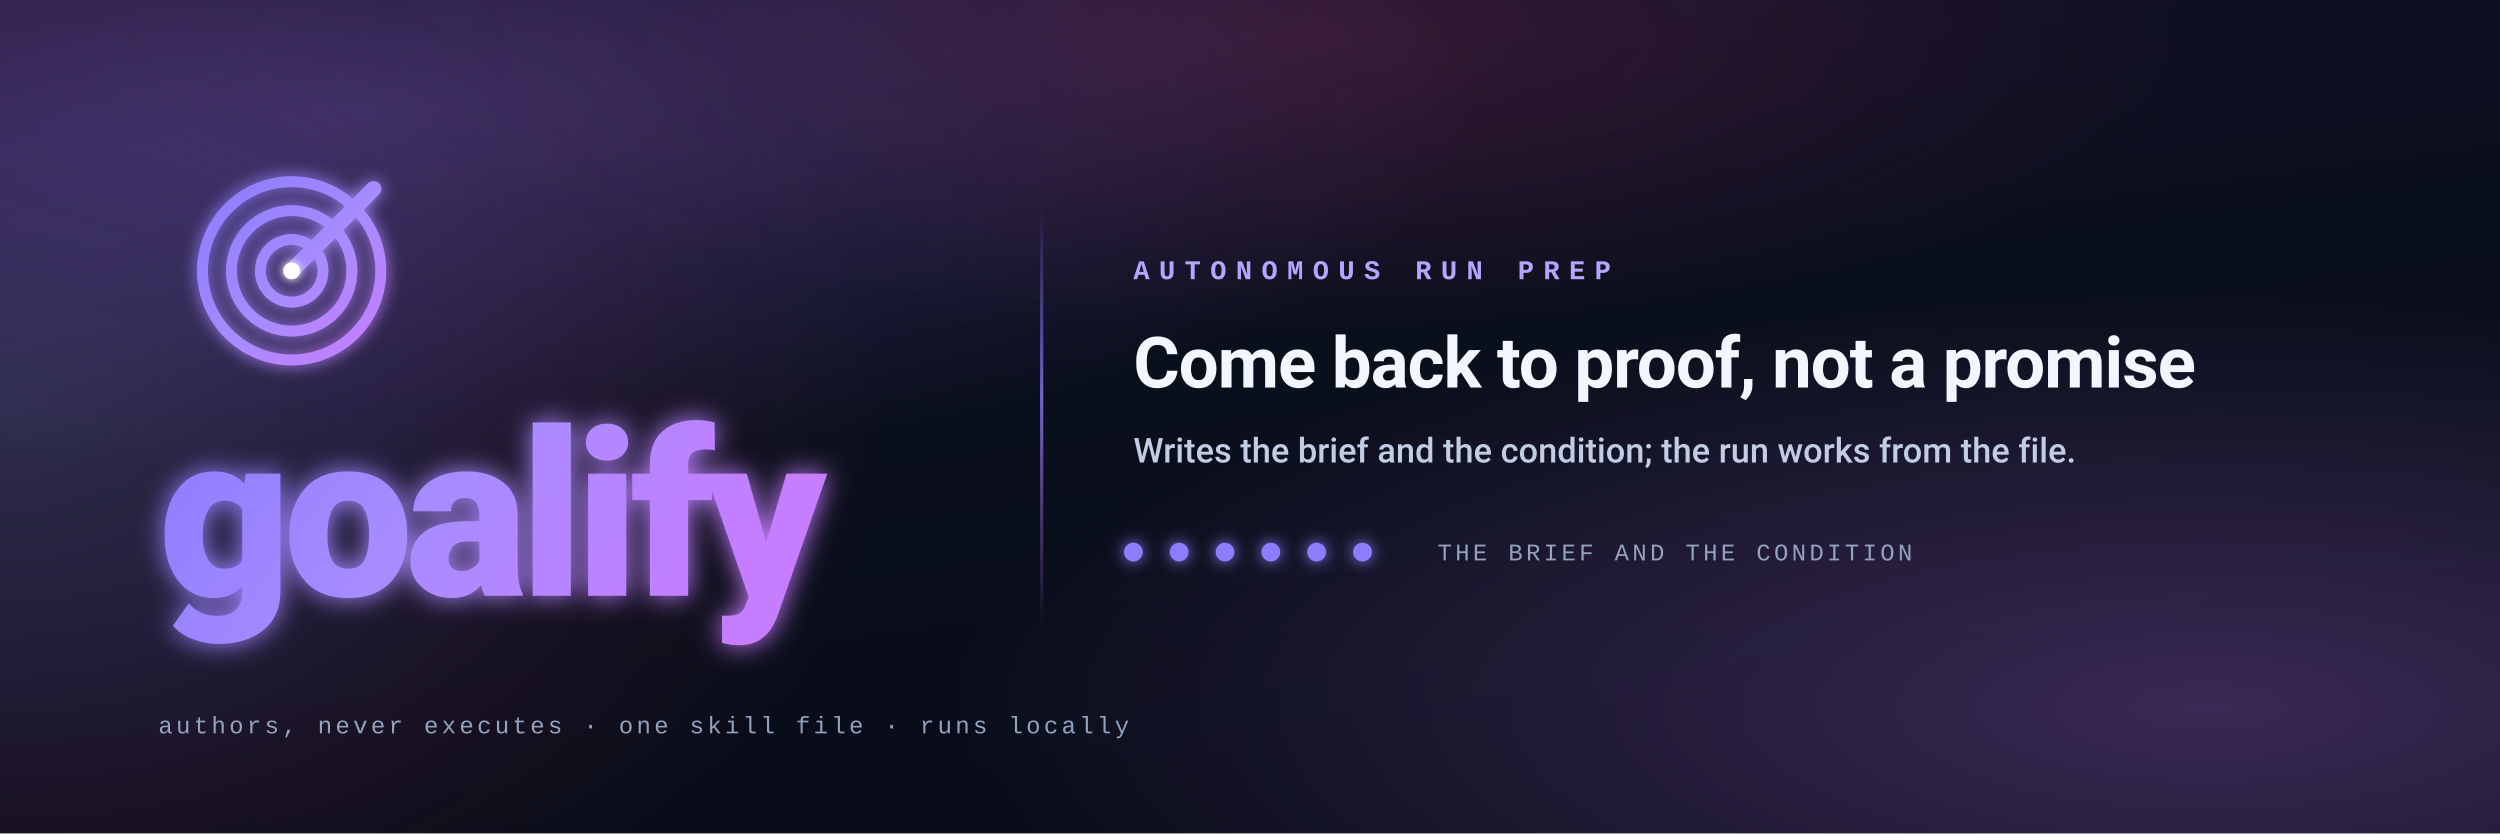
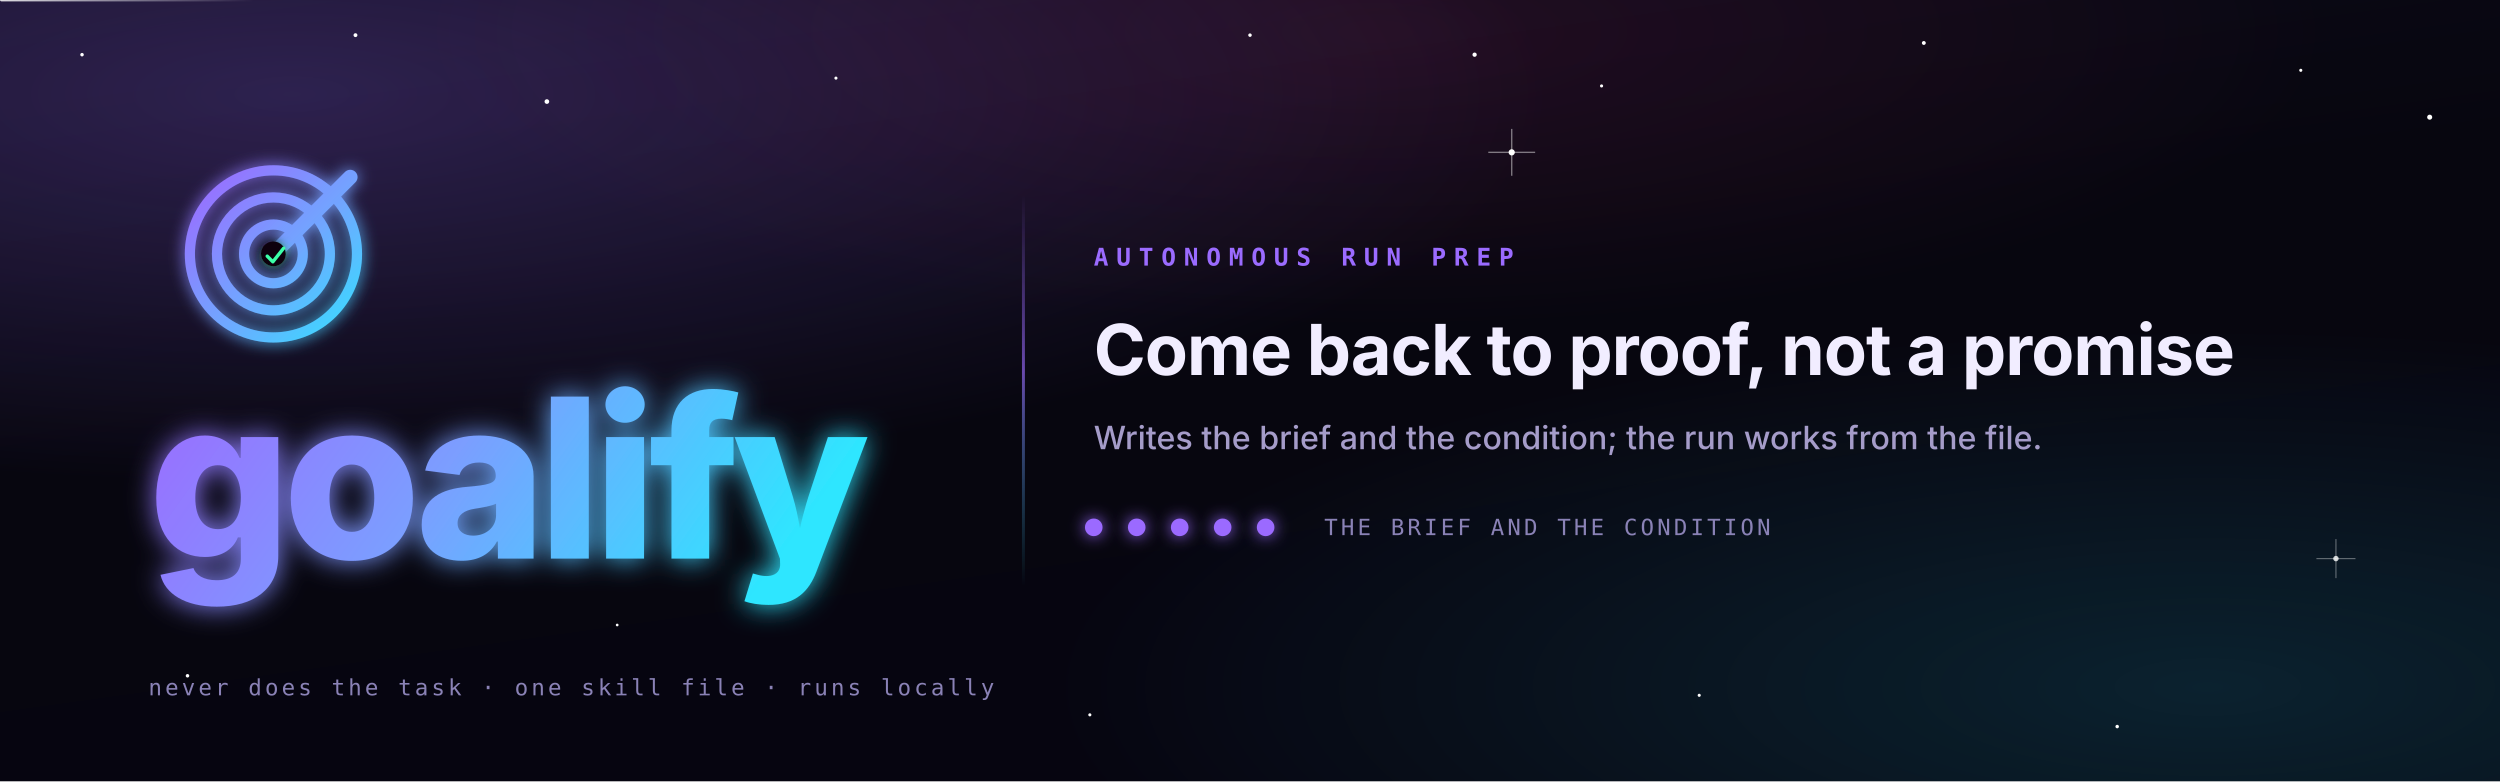
- <svg xmlns="http://www.w3.org/2000/svg" viewBox="0 0 1200 400" fill="none" role="img" aria-label="goalify, autonomous run prep: come back to proof, not a promise">
+ <svg xmlns="http://www.w3.org/2000/svg" viewBox="0 0 1280 400" fill="none" role="img" aria-label="goalify, autonomous run prep: come back to proof, not a promise">
  <defs>
-     <linearGradient id="go-ground" x1="0" y1="0" x2="0.4" y2="1">
-       <stop offset="0%" stop-color="#14102A" />
-       <stop offset="55%" stop-color="#0A0F1C" />
-       <stop offset="100%" stop-color="#080C18" />
-     </linearGradient>
-     <radialGradient id="go-bloomA" cx="0.15" cy="0.13" r="0.44">
-       <stop offset="0%" stop-color="#8E7BFF" stop-opacity="0.26" />
-       <stop offset="100%" stop-color="#8E7BFF" stop-opacity="0" />
+     <linearGradient id="hd-bg" x1="0" y1="0" x2="0.45" y2="1">
+       <stop offset="0%" stop-color="#0d0b1a" />
+       <stop offset="52%" stop-color="#07060f" />
+       <stop offset="100%" stop-color="#060510" />
+     </linearGradient>
+     <radialGradient id="hd-ba" cx="0.12" cy="0.12" r="0.50">
+       <stop offset="0%" stop-color="#9b6bff" stop-opacity="0.24" />
+       <stop offset="100%" stop-color="#9b6bff" stop-opacity="0" />
    </radialGradient>
-     <radialGradient id="go-bloomB" cx="0.88" cy="0.85" r="0.50">
-       <stop offset="0%" stop-color="#C77DFF" stop-opacity="0.26" />
-       <stop offset="100%" stop-color="#C77DFF" stop-opacity="0" />
+     <radialGradient id="hd-bb" cx="0.88" cy="0.88" r="0.46">
+       <stop offset="0%" stop-color="#2ee6ff" stop-opacity="0.13" />
+       <stop offset="100%" stop-color="#2ee6ff" stop-opacity="0" />
    </radialGradient>
-     <radialGradient id="go-bloomC" cx="0.52" cy="0.04" r="0.36">
-       <stop offset="0%" stop-color="#FF4D8D" stop-opacity="0.16" />
-       <stop offset="100%" stop-color="#FF4D8D" stop-opacity="0" />
+     <radialGradient id="hd-bc" cx="0.55" cy="0.04" r="0.38">
+       <stop offset="0%" stop-color="#ff3d9a" stop-opacity="0.10" />
+       <stop offset="100%" stop-color="#ff3d9a" stop-opacity="0" />
    </radialGradient>
-     <radialGradient id="go-wash" cx="0.5" cy="0.5" r="0.5">
-       <stop offset="0%" stop-color="#B4A6FF" stop-opacity="0.20" />
-       <stop offset="42%" stop-color="#C77DFF" stop-opacity="0.124" />
-       <stop offset="76%" stop-color="#FF4D8D" stop-opacity="0.046" />
-       <stop offset="100%" stop-color="#FF4D8D" stop-opacity="0" />
-     </radialGradient>
-     <clipPath id="go-frame">
-       <rect width="1200" height="400" />
+     <linearGradient id="hd-ink" gradientUnits="userSpaceOnUse" x1="66" y1="56" x2="214" y2="204">
+       <stop class="hdi1" offset="0%" stop-color="#9b6bff" />
+       <stop class="hdi2" offset="52%" stop-color="#6fa8ff" />
+       <stop class="hdi3" offset="100%" stop-color="#2ee6ff" />
+     </linearGradient>
+     <linearGradient id="hd-word" x1="0" y1="0" x2="1" y2="0.22">
+       <stop class="hdw1" offset="0%" stop-color="#9b6bff" />
+       <stop class="hdw2" offset="46%" stop-color="#7c9dff" />
+       <stop class="hdw3" offset="100%" stop-color="#2ee6ff" />
+     </linearGradient>
+     <linearGradient id="hd-rule" gradientUnits="userSpaceOnUse" x1="524" y1="100" x2="524" y2="300">
+       <stop offset="0%" stop-color="#9b6bff" stop-opacity="0" />
+       <stop offset="45%" stop-color="#9b6bff" stop-opacity="0.65" />
+       <stop offset="100%" stop-color="#2ee6ff" stop-opacity="0" />
+     </linearGradient>
+     <linearGradient id="hd-sheen" x1="0" y1="0" x2="1" y2="0">
+       <stop offset="0%" stop-color="#ffffff" stop-opacity="0" />
+       <stop offset="50%" stop-color="#ffffff" stop-opacity="0.55" />
+       <stop offset="100%" stop-color="#ffffff" stop-opacity="0" />
+     </linearGradient>
+     <linearGradient id="hd-shoot" x1="0" y1="0" x2="1" y2="0">
+       <stop offset="0%" stop-color="#ffffff" stop-opacity="0.85" />
+       <stop offset="100%" stop-color="#ffffff" stop-opacity="0" />
+     </linearGradient>
+     <clipPath id="hd-frame">
+       <rect width="1280" height="400" />
    </clipPath>
-     <linearGradient id="go-rule" gradientUnits="userSpaceOnUse" x1="500" y1="100" x2="500" y2="300">
-       <stop offset="0%" stop-color="#8E7BFF" stop-opacity="0" />
-       <stop offset="45%" stop-color="#8E7BFF" stop-opacity="0.8" />
-       <stop offset="100%" stop-color="#C77DFF" stop-opacity="0" />
-     </linearGradient>
-     <linearGradient id="go-ink" gradientUnits="userSpaceOnUse" x1="60" y1="60" x2="200" y2="200">
-       <stop class="gok1" offset="0%" stop-color="#8E7BFF" />
-       <stop class="gok2" offset="52%" stop-color="#A78CFF" />
-       <stop class="gok3" offset="100%" stop-color="#C77DFF" />
-     </linearGradient>
-     <filter id="go-glow" x="-45%" y="-45%" width="190%" height="190%">
-       <feGaussianBlur stdDeviation="6.5" result="b" />
+     <clipPath id="hd-wclip">
+       <text x="76" y="286" font-family="system-ui, -apple-system, 'Segoe UI', sans-serif" font-size="114" font-weight="800" letter-spacing="-4">goalify</text>
+     </clipPath>
+     <filter id="hd-glow" x="-45%" y="-45%" width="190%" height="190%">
+       <feGaussianBlur stdDeviation="7" result="b" />
      <feMerge>
        <feMergeNode in="b" />
        <feMergeNode in="SourceGraphic" />
      </feMerge>
    </filter>
-     <filter id="go-glow-sm" x="-150%" y="-150%" width="400%" height="400%">
-       <feGaussianBlur stdDeviation="3.6" result="b" />
+     <filter id="hd-glow-sm" x="-150%" y="-150%" width="400%" height="400%">
+       <feGaussianBlur stdDeviation="4" result="b" />
      <feMerge>
        <feMergeNode in="b" />
        <feMergeNode in="SourceGraphic" />
      </feMerge>
    </filter>
-     <linearGradient id="go-word" x1="0" y1="0" x2="1" y2="0.25">
-       <stop class="gok1" offset="0%" stop-color="#8E7BFF" />
-       <stop class="gok2" offset="46%" stop-color="#A78CFF" />
-       <stop class="gok3" offset="100%" stop-color="#C77DFF" />
-     </linearGradient>
-     <linearGradient id="go-sheen" x1="0" y1="0" x2="1" y2="0">
-       <stop offset="0%" stop-color="#FFFFFF" stop-opacity="0" />
-       <stop offset="50%" stop-color="#FFFFFF" stop-opacity="0.62" />
-       <stop offset="100%" stop-color="#FFFFFF" stop-opacity="0" />
-     </linearGradient>
-     <clipPath id="go-wordclip">
-       <text x="76" y="286" font-family="system-ui, -apple-system, 'Segoe UI', Roboto, 'Helvetica Neue', Arial, sans-serif" font-size="111" font-weight="800" letter-spacing="-3.9">goalify</text>
-     </clipPath>
  </defs>
  <style>
-     .disp { font-family: system-ui, -apple-system, 'Segoe UI', Roboto, 'Helvetica Neue', Arial, sans-serif; }
-     .mono { font-family: ui-monospace, SFMono-Regular, 'SF Mono', Menlo, Consolas, 'Liberation Mono', monospace; }
-     .eyebrow { font-size: 13px; font-weight: 600; letter-spacing: 4.5px; fill: #B4A6FF; }
-     .head    { font-size: 34px; font-weight: 700; fill: #F2F6FF; letter-spacing: -0.5px; }
-     .sub     { font-size: 16.5px; font-weight: 500; fill: #C2CDE4; }
-     .tag     { font-size: 11.5px; letter-spacing: 1.6px; fill: #93A2BE; }
-     .chip    { font-size: 11.5px; letter-spacing: 1.2px; fill: #C2CDE4; }
-     @keyframes go-breathe { 0%,100% { opacity:0.62; } 50% { opacity:1; } }
-     .gobloom { animation: go-breathe 11s ease-in-out infinite; }
-     @keyframes go-sweep { 0% { transform: translateX(-360px); } 100% { transform: translateX(1560px); } }
-     .gowash { animation: go-sweep 17s cubic-bezier(.5,0,.5,1) infinite; }
-     @keyframes go-sheen { 0% { transform: translateX(0); } 15%,100% { transform: translateX(510px); } }
-     .gosheen { animation: go-sheen 8.5s cubic-bezier(.4,0,.3,1) infinite; }
-     @keyframes go-pip { 0%,100% { opacity: 0.5; } 50% { opacity: 1; } }
-     .gop1 { animation: go-pip 5s ease-in-out infinite 0.0s; }
-     .gop2 { animation: go-pip 5s ease-in-out infinite 0.35s; }
-     .gop3 { animation: go-pip 5s ease-in-out infinite 0.7s; }
-     .gop4 { animation: go-pip 5s ease-in-out infinite 1.05s; }
-     .gop5 { animation: go-pip 5s ease-in-out infinite 1.4s; }
-     .gop6 { animation: go-pip 5s ease-in-out infinite 1.75s; }
-     @keyframes go-fly { 0% { transform: translate(56px,-56px); opacity: 0; }
-                        10% { opacity: 1; }
-                        34%,100% { transform: translate(0,0); opacity: 1; } }
-     .gopin { animation: go-fly 6s cubic-bezier(.2,.7,.3,1) infinite; }
-     /* the pulse ring is the one element whose base state is off: it is a transient, not
-        part of the logo, so the resting frame shows the target and the pin alone */
-     @keyframes go-pulse { 0%,34% { r: 26px; opacity: 0; } 40% { opacity: 0.7; }
-                          74%,100% { r: 88px; opacity: 0; } }
-     .gopulse { animation: go-pulse 6s cubic-bezier(.2,.6,.3,1) infinite; }
-     @keyframes go-ringlight { 0%,100% { opacity: 0.55; } 40%,60% { opacity: 1; } }
-     .gorl { animation: go-ringlight 6s ease-in-out infinite; }
-     @keyframes go-k1 { 0%,100% { stop-color:#8E7BFF; } 50% { stop-color:#A78CFF; } }
-     @keyframes go-k2 { 0%,100% { stop-color:#A78CFF; } 50% { stop-color:#C77DFF; } }
-     @keyframes go-k3 { 0%,100% { stop-color:#C77DFF; } 50% { stop-color:#E0AEFF; } }
-     .gok1 { animation: go-k1 14s ease-in-out infinite; }
-     .gok2 { animation: go-k2 14s ease-in-out infinite; }
-     .gok3 { animation: go-k3 14s ease-in-out infinite; }
+     .hd-disp { font-family: system-ui, -apple-system, 'Segoe UI', sans-serif; }
+     .hd-mono { font-family: ui-monospace, 'SF Mono', SFMono-Regular, Menlo, monospace; }
+     .hd-eye  { font-size:12.5px; font-weight:600; letter-spacing:4px; fill:#9b6bff; }
+     .hd-head { font-size:36px; font-weight:700; fill:#f1edff; letter-spacing:-.5px; }
+     .hd-sub  { font-size:16.5px; font-weight:500; fill:#a59cc9; }
+     .hd-tag  { font-size:11.5px; letter-spacing:1.6px; fill:#8a82b6; }
+ 
+     @keyframes hdi1 { 0%,100% { stop-color:#9b6bff; } 50% { stop-color:#b892ff; } }
+     @keyframes hdi2 { 0%,100% { stop-color:#6fa8ff; } 50% { stop-color:#9b6bff; } }
+     @keyframes hdi3 { 0%,100% { stop-color:#2ee6ff; } 50% { stop-color:#6fa8ff; } }
+     .hdi1 { animation: hdi1 14s ease-in-out infinite; }
+     .hdi2 { animation: hdi2 14s ease-in-out infinite 1.5s; }
+     .hdi3 { animation: hdi3 14s ease-in-out infinite 3s; }
+ 
+     @keyframes hdw1 { 0%,100% { stop-color:#9b6bff; } 50% { stop-color:#2ee6ff; } }
+     @keyframes hdw2 { 0%,100% { stop-color:#7c9dff; } 50% { stop-color:#9b6bff; } }
+     @keyframes hdw3 { 0%,100% { stop-color:#2ee6ff; } 50% { stop-color:#ff3d9a; } }
+     .hdw1 { animation: hdw1 16s ease-in-out infinite; }
+     .hdw2 { animation: hdw2 16s ease-in-out infinite 2s; }
+     .hdw3 { animation: hdw3 16s ease-in-out infinite 4s; }
+ 
+     @keyframes hd-breathe { 0%,100% { opacity:.65; } 50% { opacity:1; } }
+     .hd-bloom { animation: hd-breathe 10s ease-in-out infinite; }
+ 
+     @keyframes hd-ring { 0%,100% { opacity:.5; } 40%,60% { opacity:1; } }
+     .hd-rl { animation: hd-ring 6s ease-in-out infinite; }
+ 
+     @keyframes hd-fly {
+       0% { transform: translate(52px,-52px); opacity:0; }
+       10% { opacity:1; }
+       35%,100% { transform: translate(0,0); opacity:1; }
+     }
+     .hd-pin { animation: hd-fly 6s cubic-bezier(.18,.72,.28,1) infinite; }
+ 
+     @keyframes hd-pulse {
+       0%,35% { r: 26px; opacity:0; }
+       42% { opacity:.6; }
+       75%,100% { r: 86px; opacity:0; }
+     }
+     .hd-pulse { animation: hd-pulse 6s cubic-bezier(.2,.6,.3,1) infinite; }
+ 
+     @keyframes hd-check { 0%,30% { opacity:0; } 45%,100% { opacity:1; } }
+     .hd-check { animation: hd-check 6s ease-in-out infinite; }
+ 
+     @keyframes hd-sheen { 0% { transform:translateX(0); } 16%,100% { transform:translateX(530px); } }
+     .hd-sheen { animation: hd-sheen 9s cubic-bezier(.4,0,.3,1) infinite; }
+ 
+     @keyframes hd-pip { 0%,100% { opacity:.4; } 50% { opacity:1; } }
+     .p1 { animation: hd-pip 5s ease-in-out infinite 0.0s; }
+     .p2 { animation: hd-pip 5s ease-in-out infinite 0.4s; }
+     .p3 { animation: hd-pip 5s ease-in-out infinite 0.8s; }
+     .p4 { animation: hd-pip 5s ease-in-out infinite 1.2s; }
+     .p5 { animation: hd-pip 5s ease-in-out infinite 1.6s; }
+ 
+     @keyframes hd-tw-a { 0%,100% { opacity:.15; } 50% { opacity:.65; } }
+     @keyframes hd-tw-b { 0%,100% { opacity:.30; } 50% { opacity:.90; } }
+     @keyframes hd-tw-c { 0%,100% { opacity:.08; } 50% { opacity:.45; } }
+     .ta1 { animation: hd-tw-a 7.0s ease-in-out infinite 0.0s; }
+     .ta2 { animation: hd-tw-a 6.5s ease-in-out infinite 1.1s; }
+     .ta3 { animation: hd-tw-a 8.0s ease-in-out infinite 2.3s; }
+     .ta4 { animation: hd-tw-a 7.5s ease-in-out infinite 3.7s; }
+     .ta5 { animation: hd-tw-a 6.8s ease-in-out infinite 0.8s; }
+     .tb1 { animation: hd-tw-b 5.2s ease-in-out infinite 0.5s; }
+     .tb2 { animation: hd-tw-b 4.8s ease-in-out infinite 2.0s; }
+     .tb3 { animation: hd-tw-b 5.5s ease-in-out infinite 1.4s; }
+     .tc1 { animation: hd-tw-c 9.0s ease-in-out infinite 0.3s; }
+     .tc2 { animation: hd-tw-c 8.5s ease-in-out infinite 4.1s; }
+     .tc3 { animation: hd-tw-c 9.5s ease-in-out infinite 2.7s; }
+     .tc4 { animation: hd-tw-c 8.2s ease-in-out infinite 1.9s; }
+ 
+     @keyframes hd-shoot {
+       0%   { transform: translate(-320px, 50px) rotate(-22deg); opacity:0; }
+       3%   { opacity:.80; }
+       15%  { transform: translate(1800px, 50px) rotate(-22deg); opacity:0; }
+       100% { transform: translate(1800px, 50px) rotate(-22deg); opacity:0; }
+     }
+     .hd-shoot { animation: hd-shoot 42s linear infinite 6s; }
+ 
    @media (prefers-reduced-motion: reduce) { * { animation: none !important; } }
  </style>
-   <rect width="1200" height="400" fill="url(#go-ground)" />
-   <g class="gobloom">
-     <rect width="1200" height="400" fill="url(#go-bloomA)" />
-     <rect width="1200" height="400" fill="url(#go-bloomB)" />
-     <rect width="1200" height="400" fill="url(#go-bloomC)" />
-   </g>
-   <g clip-path="url(#go-frame)">
-     <g transform="translate(0,196)">
-       <ellipse class="gowash" cx="0" cy="0" rx="430" ry="300" fill="url(#go-wash)" />
+   <rect width="1280" height="400" fill="url(#hd-bg)" />
+   <g class="hd-bloom">
+     <rect width="1280" height="400" fill="url(#hd-ba)" />
+     <rect width="1280" height="400" fill="url(#hd-bb)" />
+     <rect width="1280" height="400" fill="url(#hd-bc)" />
+   </g>
+   <circle class="ta1" cx="42" cy="28" r="0.9" fill="#ffffff" />
+   <circle class="ta2" cx="182" cy="18" r="1.0" fill="#ffffff" />
+   <circle class="ta3" cx="428" cy="40" r="0.8" fill="#ffffff" />
+   <circle class="ta4" cx="640" cy="18" r="0.9" fill="#ffffff" />
+   <circle class="ta5" cx="820" cy="44" r="0.8" fill="#ffffff" />
+   <circle class="ta1" cx="985" cy="22" r="1.0" fill="#ffffff" />
+   <circle class="ta2" cx="1178" cy="36" r="0.8" fill="#ffffff" />
+   <circle class="tc1" cx="96" cy="346" r="0.9" fill="#ffffff" />
+   <circle class="tc2" cx="558" cy="366" r="0.8" fill="#ffffff" />
+   <circle class="tc3" cx="1084" cy="372" r="0.9" fill="#ffffff" />
+   <circle class="tc4" cx="870" cy="356" r="0.8" fill="#ffffff" />
+   <circle class="ta3" cx="316" cy="320" r="0.7" fill="#ffffff" />
+   <circle class="tb1" cx="280" cy="52" r="1.2" fill="#ffffff" />
+   <circle class="tb2" cx="755" cy="28" r="1.1" fill="#ffffff" />
+   <circle class="tb3" cx="1244" cy="60" r="1.3" fill="#ffffff" />
+   <g class="tb1">
+     <circle cx="774" cy="78" r="1.6" fill="#ffffff" />
+     <line x1="762" y1="78" x2="786" y2="78" stroke="#ffffff" stroke-width="0.7" stroke-opacity="0.45" />
+     <line x1="774" y1="66" x2="774" y2="90" stroke="#ffffff" stroke-width="0.7" stroke-opacity="0.45" />
+   </g>
+   <g class="tb2">
+     <circle cx="1196" cy="286" r="1.4" fill="#ffffff" fill-opacity="0.80" />
+     <line x1="1186" y1="286" x2="1206" y2="286" stroke="#ffffff" stroke-width="0.6" stroke-opacity="0.35" />
+     <line x1="1196" y1="276" x2="1196" y2="296" stroke="#ffffff" stroke-width="0.6" stroke-opacity="0.35" />
+   </g>
+   <g clip-path="url(#hd-frame)">
+     <g class="hd-shoot">
+       <rect x="0" y="-0.7" width="130" height="1.4" rx="0.7" fill="url(#hd-shoot)" />
    </g>
  </g>
  <g transform="translate(66,56) scale(0.5781)">
-     <g opacity="0.32" fill="none" stroke="url(#go-ink)" stroke-width="9">
+     <g fill="none" stroke="url(#hd-ink)" stroke-width="9" opacity="0.22">
      <circle cx="128" cy="128" r="26" />
      <circle cx="128" cy="128" r="50" />
      <circle cx="128" cy="128" r="74" />
    </g>
-     <g class="gorl" filter="url(#go-glow)" fill="none" stroke="url(#go-ink)" stroke-width="9">
+     <g class="hd-rl" fill="none" stroke="url(#hd-ink)" stroke-width="9" filter="url(#hd-glow)">
      <circle cx="128" cy="128" r="26" />
      <circle cx="128" cy="128" r="50" />
      <circle cx="128" cy="128" r="74" />
    </g>
-     <circle class="gopulse" cx="128" cy="128" r="26" fill="none" stroke="#C77DFF" stroke-width="4" opacity="0" />
-     <g class="gopin">
-       <g filter="url(#go-glow)">
-         <line x1="196" y1="60" x2="128" y2="128" stroke="url(#go-ink)" stroke-width="13" stroke-linecap="round" />
-       </g>
-       <g transform="translate(128,128)">
-         <g filter="url(#go-glow-sm)">
-           <circle r="7" fill="#FFFFFF" />
-         </g>
-       </g>
-     </g>
-   </g>
-   <g filter="url(#go-glow)">
-     <text class="disp" x="76" y="286" font-size="111" font-weight="800" letter-spacing="-3.9" fill="url(#go-word)">goalify</text>
-   </g>
-   <g clip-path="url(#go-wordclip)">
+     <circle class="hd-pulse" cx="128" cy="128" r="26" fill="none" stroke="#9b6bff" stroke-width="4" opacity="0" />
+     <g class="hd-pin">
+       <g filter="url(#hd-glow)">
+         <line x1="196" y1="60" x2="128" y2="128" stroke="url(#hd-ink)" stroke-width="13" stroke-linecap="round" />
+       </g>
+       <g transform="translate(128,128)" filter="url(#hd-glow-sm)">
+         <circle r="11" fill="#07060f" />
+         <path class="hd-check" d="M-5.5 2 L-0.5 7 L9 -5" stroke="#3dffa8" stroke-width="3" stroke-linecap="round" stroke-linejoin="round" fill="none" />
+       </g>
+     </g>
+   </g>
+   <g filter="url(#hd-glow)">
+     <text class="hd-disp" x="76" y="286" font-size="114" font-weight="800" letter-spacing="-4" fill="url(#hd-word)">goalify</text>
+   </g>
+   <g clip-path="url(#hd-wclip)">
    <g transform="skewX(-18)">
-       <rect class="gosheen" x="-46" y="175" width="51" height="150" fill="url(#go-sheen)" opacity="0.45" />
-     </g>
-   </g>
-   <line x1="500" y1="100" x2="500" y2="300" stroke="url(#go-rule)" stroke-width="1.5" />
-   <g transform="translate(544,0)">
-     <text class="mono eyebrow" x="0" y="134">AUTONOMOUS RUN PREP</text>
-     <text class="disp head" x="0" y="186">Come back to proof, not a promise</text>
-     <text class="disp sub" x="0" y="222">Writes the brief and the condition; the run works from the file.</text>
-     <g transform="translate(0,265)">
-       <g class="gop1">
-         <circle cx="0" cy="0" r="4.5" fill="#8E7BFF" filter="url(#go-glow-sm)" />
-       </g>
-       <g class="gop2">
-         <circle cx="22" cy="0" r="4.5" fill="#8E7BFF" filter="url(#go-glow-sm)" />
-       </g>
-       <g class="gop3">
-         <circle cx="44" cy="0" r="4.5" fill="#8E7BFF" filter="url(#go-glow-sm)" />
-       </g>
-       <g class="gop4">
-         <circle cx="66" cy="0" r="4.5" fill="#8E7BFF" filter="url(#go-glow-sm)" />
-       </g>
-       <g class="gop5">
-         <circle cx="88" cy="0" r="4.5" fill="#8E7BFF" filter="url(#go-glow-sm)" />
-       </g>
-       <g class="gop6">
-         <circle cx="110" cy="0" r="4.5" fill="#8E7BFF" filter="url(#go-glow-sm)" />
-       </g>
-       <text class="mono tag" x="146" y="4">THE BRIEF AND THE CONDITION</text>
-     </g>
-   </g>
-   <text class="mono tag" x="76" y="352">authors, never executes  ·  one skill file  ·  runs locally</text>
+       <rect class="hd-sheen" x="-48" y="172" width="52" height="152" fill="url(#hd-sheen)" opacity="0.40" />
+     </g>
+   </g>
+   <line x1="524" y1="100" x2="524" y2="300" stroke="url(#hd-rule)" stroke-width="1.5" />
+   <g transform="translate(560,0)">
+     <text class="hd-mono hd-eye" x="0" y="136">AUTONOMOUS RUN PREP</text>
+     <text class="hd-disp hd-head" x="0" y="192">Come back to proof, not a promise</text>
+     <text class="hd-disp hd-sub" x="0" y="230">Writes the brief and the condition; the run works from the file.</text>
+     <g transform="translate(0,270)">
+       <g class="p1">
+         <circle cx="0" cy="0" r="4.5" fill="#9b6bff" filter="url(#hd-glow-sm)" />
+       </g>
+       <g class="p2">
+         <circle cx="22" cy="0" r="4.5" fill="#9b6bff" filter="url(#hd-glow-sm)" />
+       </g>
+       <g class="p3">
+         <circle cx="44" cy="0" r="4.5" fill="#9b6bff" filter="url(#hd-glow-sm)" />
+       </g>
+       <g class="p4">
+         <circle cx="66" cy="0" r="4.5" fill="#9b6bff" filter="url(#hd-glow-sm)" />
+       </g>
+       <g class="p5">
+         <circle cx="88" cy="0" r="4.5" fill="#9b6bff" filter="url(#hd-glow-sm)" />
+       </g>
+       <text class="hd-mono hd-tag" x="118" y="4">THE BRIEF AND THE CONDITION</text>
+     </g>
+   </g>
+   <text class="hd-mono hd-tag" x="76" y="356">never does the task  ·  one skill file  ·  runs locally</text>
</svg>
